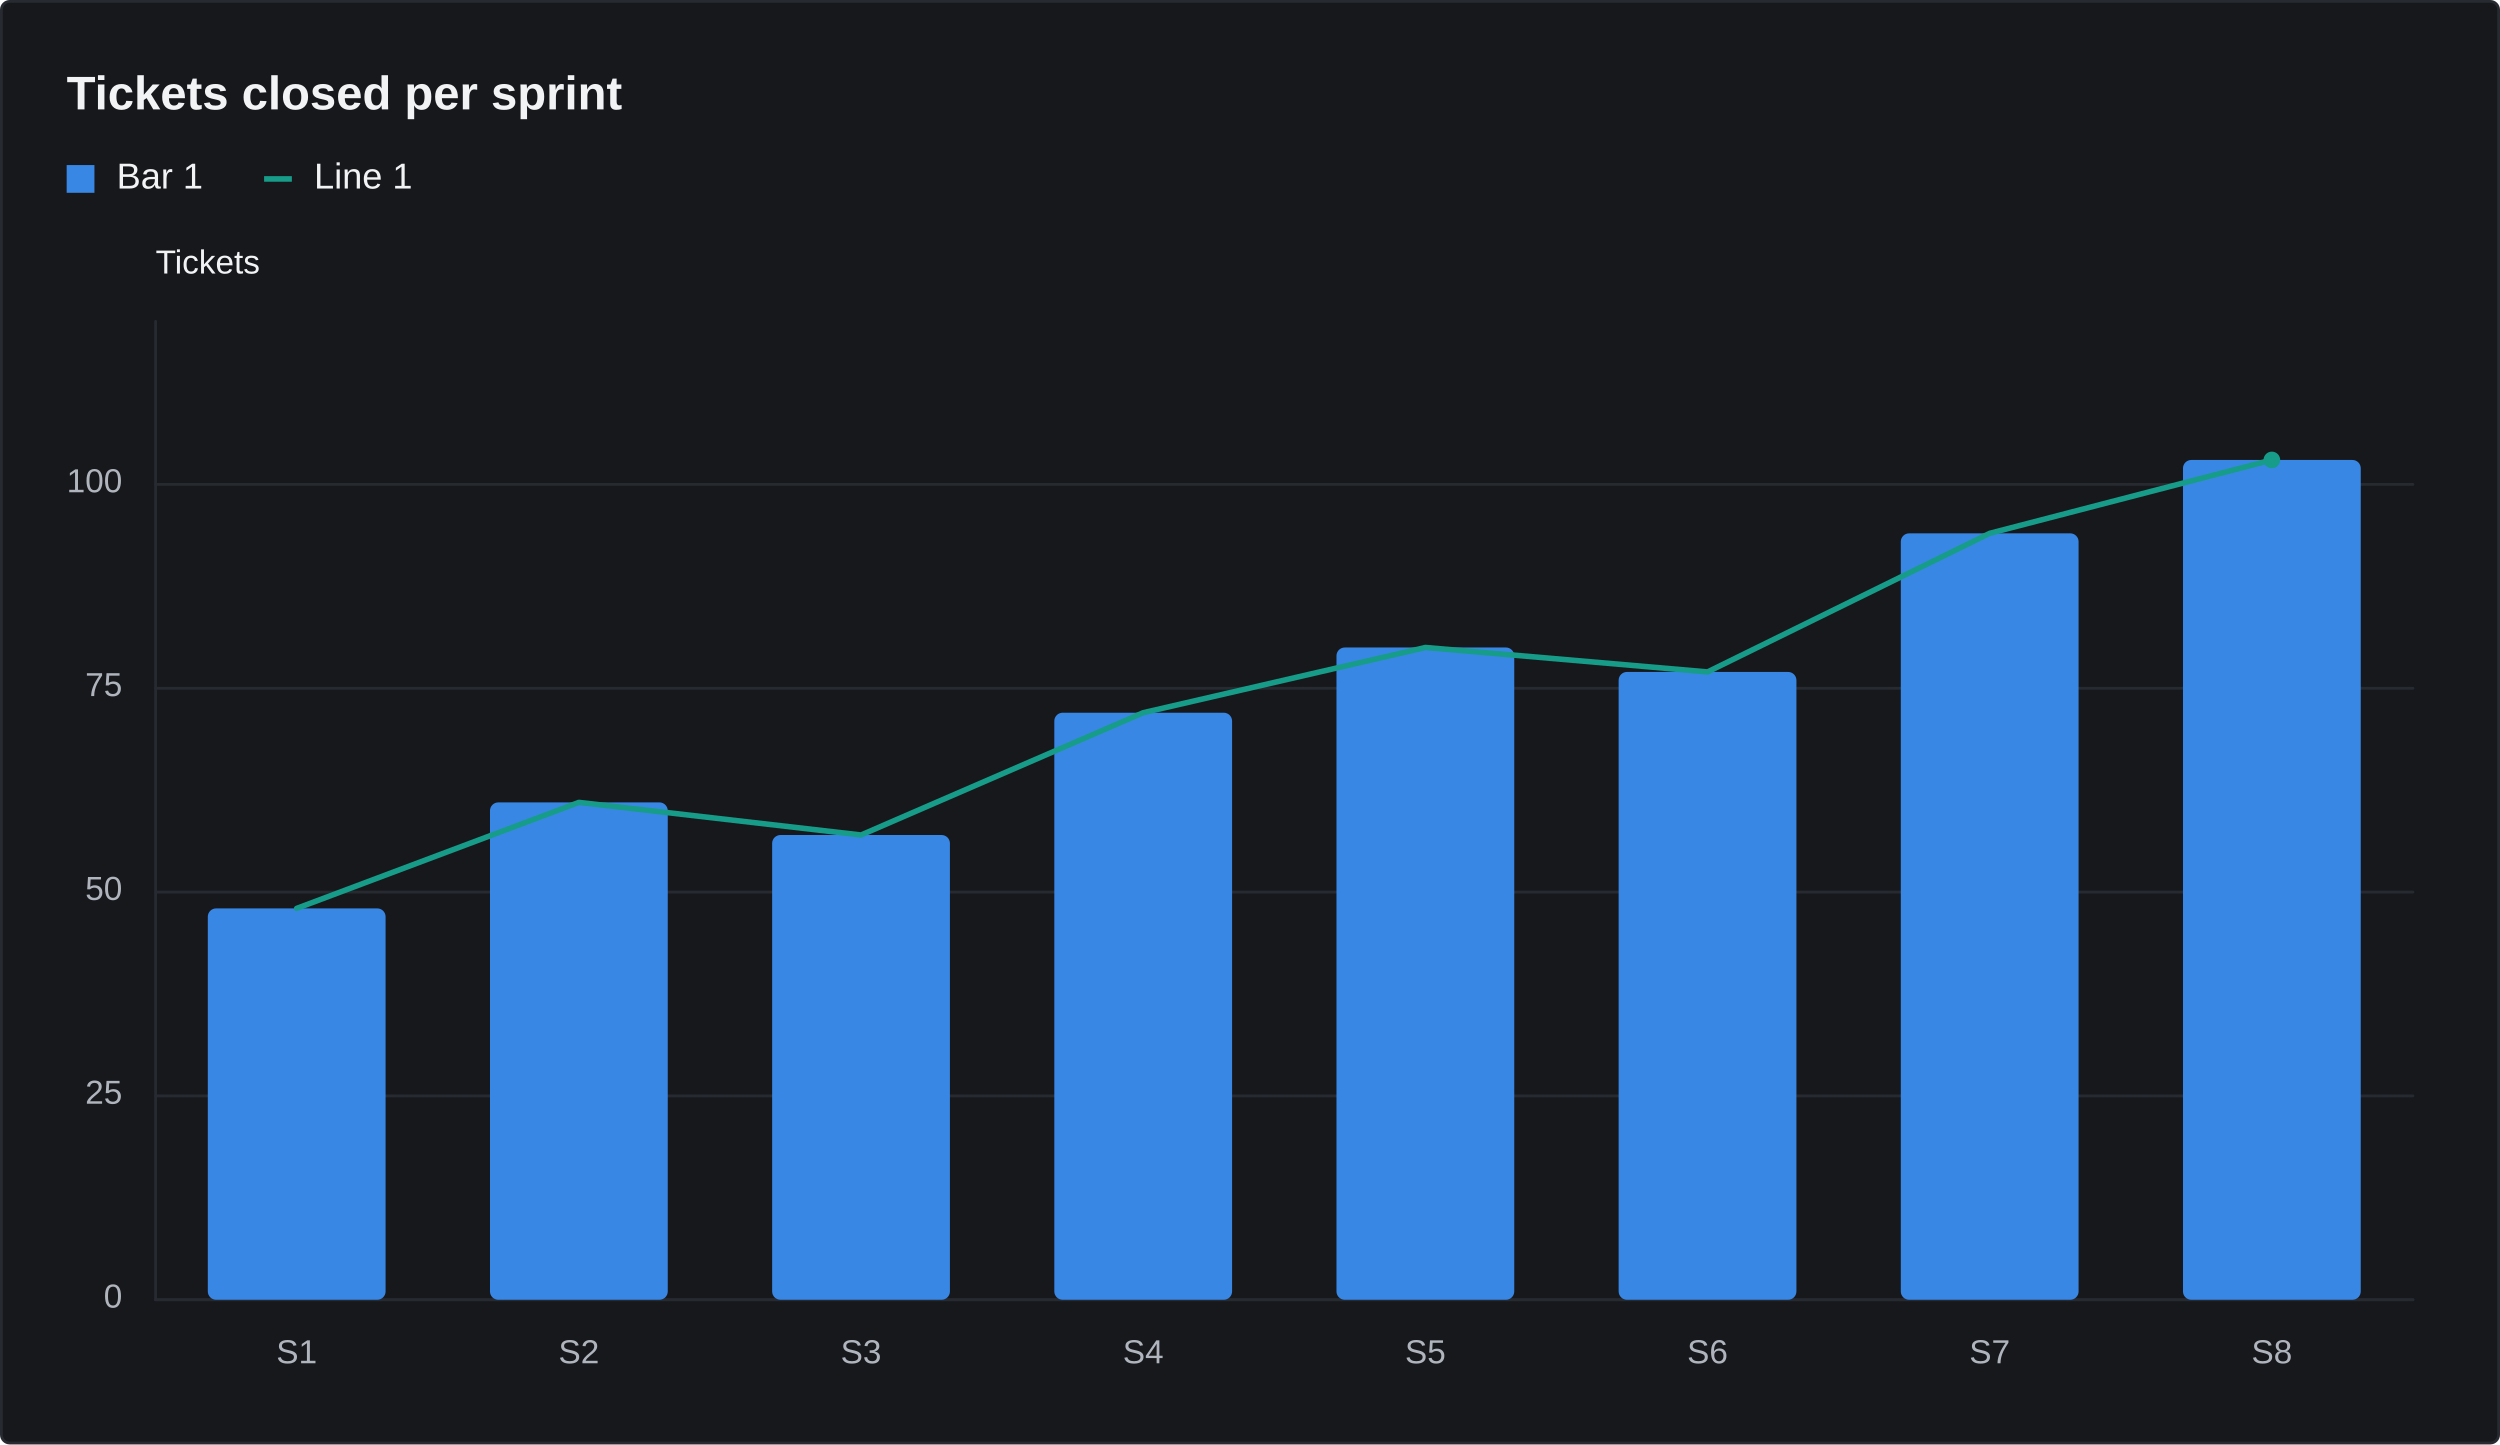
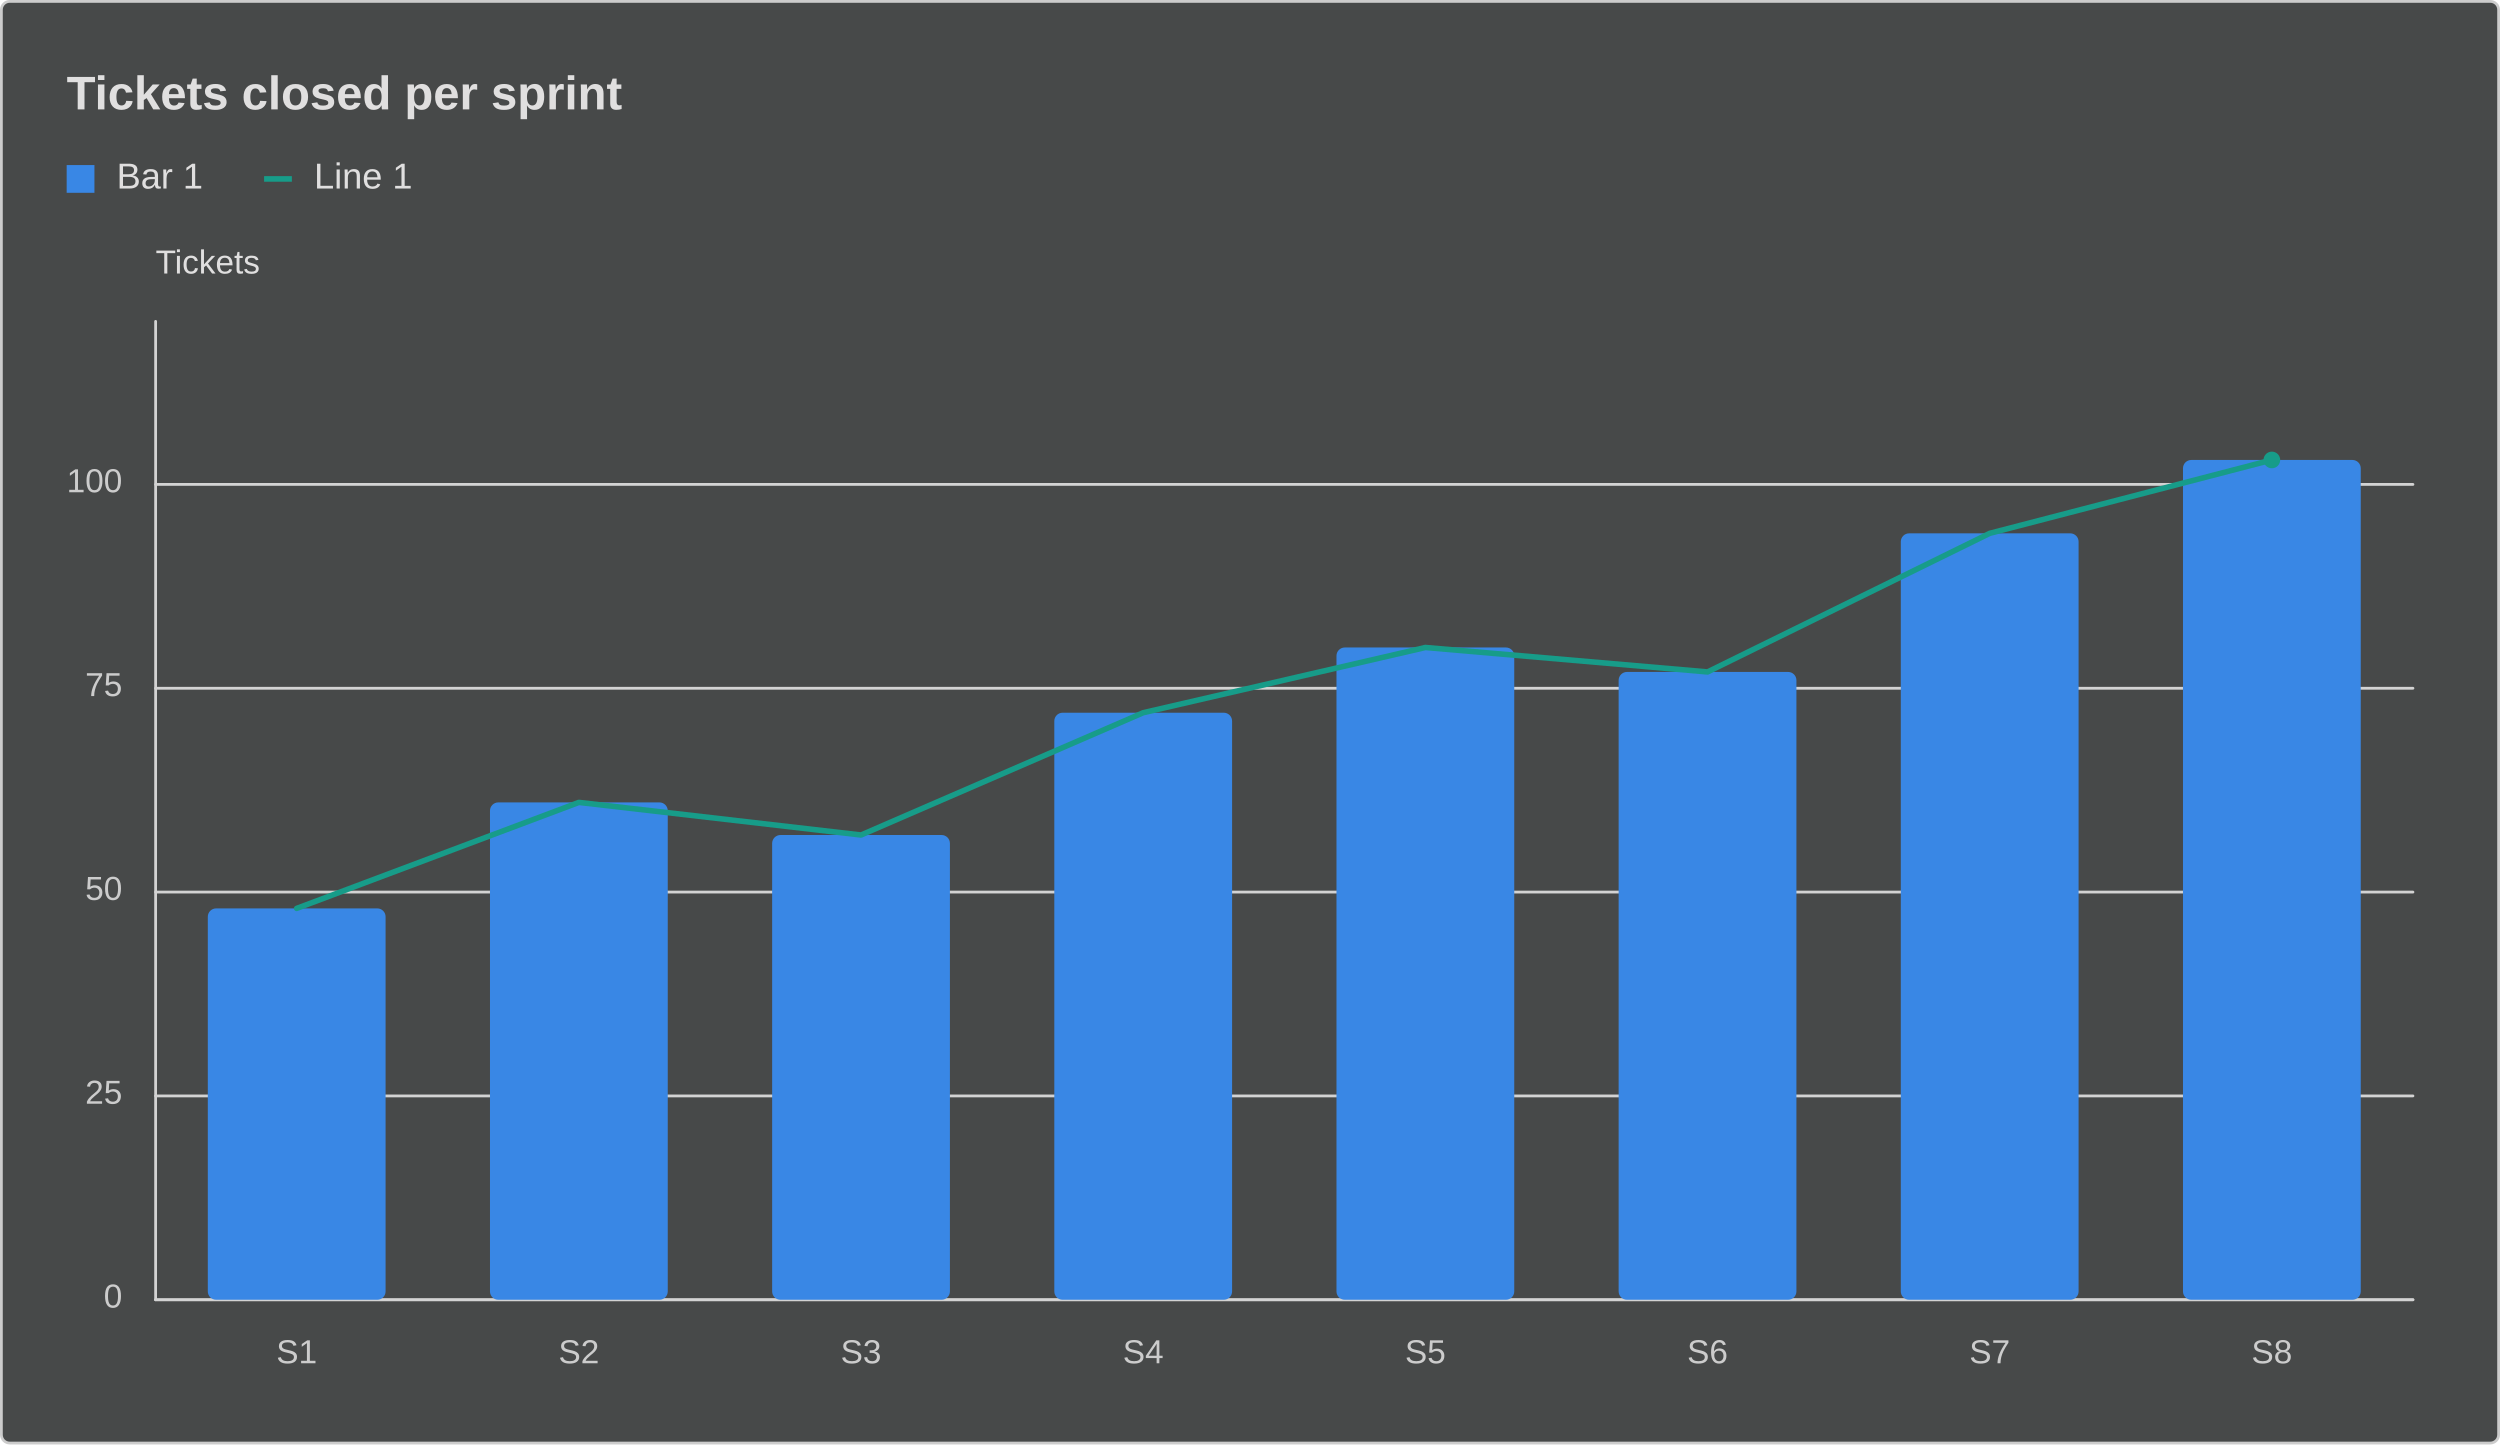
- <svg xmlns="http://www.w3.org/2000/svg" width="900" height="520" viewBox="0 0 900 520" stroke-linecap="round" stroke-linejoin="round" role="img" aria-label="Tickets closed per sprint" aria-labelledby="cfx-v2-0dfc39896b416edbd46f1de9b17e79156019d2dd72ddb710a5d5677433ca3684-title" aria-describedby="cfx-v2-0dfc39896b416edbd46f1de9b17e79156019d2dd72ddb710a5d5677433ca3684-description">
+ <svg xmlns="http://www.w3.org/2000/svg" width="900" height="520" viewBox="0 0 900 520" stroke-linecap="round" stroke-linejoin="round" role="img" aria-label="Tickets closed per sprint" aria-labelledby="cfx-v2-54a08287601a3b32a2b85da1d69c7f8b8126545c6f16cdddb17e7ebbc9a087cc-title" aria-describedby="cfx-v2-54a08287601a3b32a2b85da1d69c7f8b8126545c6f16cdddb17e7ebbc9a087cc-description">
  <defs>
-     <clipPath id="cfx-v2-0dfc39896b416edbd46f1de9b17e79156019d2dd72ddb710a5d5677433ca3684-clip-1" clipPathUnits="userSpaceOnUse">
+     <clipPath id="cfx-v2-54a08287601a3b32a2b85da1d69c7f8b8126545c6f16cdddb17e7ebbc9a087cc-clip-1" clipPathUnits="userSpaceOnUse">
      <rect x="24" y="24" width="852" height="472" />
    </clipPath>
-     <clipPath id="cfx-v2-0dfc39896b416edbd46f1de9b17e79156019d2dd72ddb710a5d5677433ca3684-clip-6" clipPathUnits="userSpaceOnUse">
+     <clipPath id="cfx-v2-54a08287601a3b32a2b85da1d69c7f8b8126545c6f16cdddb17e7ebbc9a087cc-clip-6" clipPathUnits="userSpaceOnUse">
      <rect x="24" y="56.1" width="852" height="19.5" />
    </clipPath>
-     <clipPath id="cfx-v2-0dfc39896b416edbd46f1de9b17e79156019d2dd72ddb710a5d5677433ca3684-clip-8" clipPathUnits="userSpaceOnUse">
+     <clipPath id="cfx-v2-54a08287601a3b32a2b85da1d69c7f8b8126545c6f16cdddb17e7ebbc9a087cc-clip-8" clipPathUnits="userSpaceOnUse">
      <rect x="24" y="59.419" width="10" height="10" />
    </clipPath>
-     <clipPath id="cfx-v2-0dfc39896b416edbd46f1de9b17e79156019d2dd72ddb710a5d5677433ca3684-clip-14" clipPathUnits="userSpaceOnUse">
+     <clipPath id="cfx-v2-54a08287601a3b32a2b85da1d69c7f8b8126545c6f16cdddb17e7ebbc9a087cc-clip-14" clipPathUnits="userSpaceOnUse">
      <rect x="95.072" y="59.419" width="10" height="10" />
    </clipPath>
-     <clipPath id="cfx-v2-0dfc39896b416edbd46f1de9b17e79156019d2dd72ddb710a5d5677433ca3684-clip-20" clipPathUnits="userSpaceOnUse">
+     <clipPath id="cfx-v2-54a08287601a3b32a2b85da1d69c7f8b8126545c6f16cdddb17e7ebbc9a087cc-clip-20" clipPathUnits="userSpaceOnUse">
      <rect x="24" y="87.6" width="852" height="408.4" />
    </clipPath>
-     <clipPath id="cfx-v2-0dfc39896b416edbd46f1de9b17e79156019d2dd72ddb710a5d5677433ca3684-clip-43" clipPathUnits="userSpaceOnUse">
+     <clipPath id="cfx-v2-54a08287601a3b32a2b85da1d69c7f8b8126545c6f16cdddb17e7ebbc9a087cc-clip-43" clipPathUnits="userSpaceOnUse">
      <rect x="56.021" y="115.688" width="812.64" height="352.225" />
    </clipPath>
  </defs>
-   <rect x="0.5" y="0.5" width="899" height="519" rx="3" data-cfx-role="frame-card" fill="#16181C" stroke="#272A30" stroke-width="1" />
-   <g clip-path="url(#cfx-v2-0dfc39896b416edbd46f1de9b17e79156019d2dd72ddb710a5d5677433ca3684-clip-1)">
+   <rect x="0.5" y="0.5" width="899" height="519" rx="3" data-cfx-role="frame-card" fill="#474949" stroke="#CCCCCC" stroke-width="1" />
+   <g clip-path="url(#cfx-v2-54a08287601a3b32a2b85da1d69c7f8b8126545c6f16cdddb17e7ebbc9a087cc-clip-1)">
    <g data-cfx-role="frame-heading-source" data-cfx-authored-font-request="Calibri, Carlito, Segoe UI, Arial, system-ui, sans-serif|700|normal|17|">
      <g data-cfx-role="frame-heading">
-         <text x="24" y="39.39" font-family="Calibri, Carlito, Segoe UI, Arial, system-ui, sans-serif" font-size="17" font-weight="700" font-style="normal" fill="#F2F3F5" xml:space="preserve" style="white-space:pre;font-language-override:normal;font-palette:normal">Tickets closed per sprint</text>
+         <text x="24" y="39.39" font-family="Calibri, Carlito, Segoe UI, Arial, system-ui, sans-serif" font-size="17" font-weight="700" font-style="normal" fill="#E0DFDF" xml:space="preserve" style="white-space:pre;font-language-override:normal;font-palette:normal">Tickets closed per sprint</text>
      </g>
    </g>
  </g>
-   <g clip-path="url(#cfx-v2-0dfc39896b416edbd46f1de9b17e79156019d2dd72ddb710a5d5677433ca3684-clip-6)">
-     <g id="cfx-v2-0dfc39896b416edbd46f1de9b17e79156019d2dd72ddb710a5d5677433ca3684-node-7" data-cfx-source-id="legend-series-0" data-cfx-role="legend-entry" aria-label="Bar 1" data-cfx-series-key="cfx:auto:1" data-cfx-state="None">
-       <g clip-path="url(#cfx-v2-0dfc39896b416edbd46f1de9b17e79156019d2dd72ddb710a5d5677433ca3684-clip-8)">
+   <g clip-path="url(#cfx-v2-54a08287601a3b32a2b85da1d69c7f8b8126545c6f16cdddb17e7ebbc9a087cc-clip-6)">
+     <g id="cfx-v2-54a08287601a3b32a2b85da1d69c7f8b8126545c6f16cdddb17e7ebbc9a087cc-node-7" data-cfx-source-id="legend-series-0" data-cfx-role="legend-entry" aria-label="Bar 1" data-cfx-series-key="cfx:auto:1" data-cfx-state="None">
+       <g clip-path="url(#cfx-v2-54a08287601a3b32a2b85da1d69c7f8b8126545c6f16cdddb17e7ebbc9a087cc-clip-8)">
        <rect x="24" y="59.419" width="10" height="10" rx="0" data-cfx-role="legend-swatch" fill="#3987E5" stroke="none" stroke-width="1" />
      </g>
      <g data-cfx-role="legend-label">
-         <text x="42" y="67.869" font-family="Calibri, Carlito, Segoe UI, Arial, system-ui, sans-serif" font-size="13" font-weight="400" font-style="normal" fill="#F2F3F5" xml:space="preserve" style="white-space:pre;font-language-override:normal;font-palette:normal">Bar 1</text>
+         <text x="42" y="67.869" font-family="Calibri, Carlito, Segoe UI, Arial, system-ui, sans-serif" font-size="13" font-weight="400" font-style="normal" fill="#E0DFDF" xml:space="preserve" style="white-space:pre;font-language-override:normal;font-palette:normal">Bar 1</text>
      </g>
    </g>
-     <g id="cfx-v2-0dfc39896b416edbd46f1de9b17e79156019d2dd72ddb710a5d5677433ca3684-node-13" data-cfx-source-id="legend-series-1" data-cfx-role="legend-entry" aria-label="Line 1" data-cfx-series-key="cfx:auto:2" data-cfx-state="None">
-       <g clip-path="url(#cfx-v2-0dfc39896b416edbd46f1de9b17e79156019d2dd72ddb710a5d5677433ca3684-clip-14)">
+     <g id="cfx-v2-54a08287601a3b32a2b85da1d69c7f8b8126545c6f16cdddb17e7ebbc9a087cc-node-13" data-cfx-source-id="legend-series-1" data-cfx-role="legend-entry" aria-label="Line 1" data-cfx-series-key="cfx:auto:2" data-cfx-state="None">
+       <g clip-path="url(#cfx-v2-54a08287601a3b32a2b85da1d69c7f8b8126545c6f16cdddb17e7ebbc9a087cc-clip-14)">
        <line x1="95.072" y1="64.419" x2="105.072" y2="64.419" data-cfx-role="legend-swatch" fill="none" stroke="#179C89" stroke-width="2" />
      </g>
      <g data-cfx-role="legend-label">
-         <text x="113.072" y="67.869" font-family="Calibri, Carlito, Segoe UI, Arial, system-ui, sans-serif" font-size="13" font-weight="400" font-style="normal" fill="#F2F3F5" xml:space="preserve" style="white-space:pre;font-language-override:normal;font-palette:normal">Line 1</text>
+         <text x="113.072" y="67.869" font-family="Calibri, Carlito, Segoe UI, Arial, system-ui, sans-serif" font-size="13" font-weight="400" font-style="normal" fill="#E0DFDF" xml:space="preserve" style="white-space:pre;font-language-override:normal;font-palette:normal">Line 1</text>
      </g>
    </g>
  </g>
-   <g clip-path="url(#cfx-v2-0dfc39896b416edbd46f1de9b17e79156019d2dd72ddb710a5d5677433ca3684-clip-20)">
-     <line x1="56.021" y1="467.913" x2="868.661" y2="467.913" data-cfx-role="grid-y" fill="none" stroke="#272A30" stroke-width="1" />
-     <line x1="56.021" y1="394.532" x2="868.661" y2="394.532" data-cfx-role="grid-y" fill="none" stroke="#272A30" stroke-width="1" />
-     <line x1="56.021" y1="321.152" x2="868.661" y2="321.152" data-cfx-role="grid-y" fill="none" stroke="#272A30" stroke-width="1" />
-     <line x1="56.021" y1="247.772" x2="868.661" y2="247.772" data-cfx-role="grid-y" fill="none" stroke="#272A30" stroke-width="1" />
-     <line x1="56.021" y1="174.392" x2="868.661" y2="174.392" data-cfx-role="grid-y" fill="none" stroke="#272A30" stroke-width="1" />
-     <line x1="56.021" y1="467.913" x2="868.661" y2="467.913" data-cfx-role="axis-x" fill="none" stroke="#272A30" stroke-width="1" />
+   <g clip-path="url(#cfx-v2-54a08287601a3b32a2b85da1d69c7f8b8126545c6f16cdddb17e7ebbc9a087cc-clip-20)">
+     <line x1="56.021" y1="467.913" x2="868.661" y2="467.913" data-cfx-role="grid-y" fill="none" stroke="#D3D3D3" stroke-width="1" />
+     <line x1="56.021" y1="394.532" x2="868.661" y2="394.532" data-cfx-role="grid-y" fill="none" stroke="#D3D3D3" stroke-width="1" />
+     <line x1="56.021" y1="321.152" x2="868.661" y2="321.152" data-cfx-role="grid-y" fill="none" stroke="#D3D3D3" stroke-width="1" />
+     <line x1="56.021" y1="247.772" x2="868.661" y2="247.772" data-cfx-role="grid-y" fill="none" stroke="#D3D3D3" stroke-width="1" />
+     <line x1="56.021" y1="174.392" x2="868.661" y2="174.392" data-cfx-role="grid-y" fill="none" stroke="#D3D3D3" stroke-width="1" />
+     <line x1="56.021" y1="467.913" x2="868.661" y2="467.913" data-cfx-role="axis-x" fill="none" stroke="#D3D3D3" stroke-width="1" />
    <g data-cfx-role="axis-x-label">
-       <text x="99.473" y="490.776" font-family="Calibri, Carlito, Segoe UI, Arial, system-ui, sans-serif" font-size="12" font-weight="400" font-style="normal" fill="#B0B4BC" xml:space="preserve" style="white-space:pre;font-language-override:normal;font-palette:normal">S1</text>
+       <text x="99.473" y="490.776" font-family="Calibri, Carlito, Segoe UI, Arial, system-ui, sans-serif" font-size="12" font-weight="400" font-style="normal" fill="#CCCCCC" xml:space="preserve" style="white-space:pre;font-language-override:normal;font-palette:normal">S1</text>
    </g>
    <g data-cfx-role="axis-x-label">
-       <text x="201.053" y="490.776" font-family="Calibri, Carlito, Segoe UI, Arial, system-ui, sans-serif" font-size="12" font-weight="400" font-style="normal" fill="#B0B4BC" xml:space="preserve" style="white-space:pre;font-language-override:normal;font-palette:normal">S2</text>
+       <text x="201.053" y="490.776" font-family="Calibri, Carlito, Segoe UI, Arial, system-ui, sans-serif" font-size="12" font-weight="400" font-style="normal" fill="#CCCCCC" xml:space="preserve" style="white-space:pre;font-language-override:normal;font-palette:normal">S2</text>
    </g>
    <g data-cfx-role="axis-x-label">
-       <text x="302.633" y="490.776" font-family="Calibri, Carlito, Segoe UI, Arial, system-ui, sans-serif" font-size="12" font-weight="400" font-style="normal" fill="#B0B4BC" xml:space="preserve" style="white-space:pre;font-language-override:normal;font-palette:normal">S3</text>
+       <text x="302.633" y="490.776" font-family="Calibri, Carlito, Segoe UI, Arial, system-ui, sans-serif" font-size="12" font-weight="400" font-style="normal" fill="#CCCCCC" xml:space="preserve" style="white-space:pre;font-language-override:normal;font-palette:normal">S3</text>
    </g>
    <g data-cfx-role="axis-x-label">
-       <text x="404.212" y="490.776" font-family="Calibri, Carlito, Segoe UI, Arial, system-ui, sans-serif" font-size="12" font-weight="400" font-style="normal" fill="#B0B4BC" xml:space="preserve" style="white-space:pre;font-language-override:normal;font-palette:normal">S4</text>
+       <text x="404.212" y="490.776" font-family="Calibri, Carlito, Segoe UI, Arial, system-ui, sans-serif" font-size="12" font-weight="400" font-style="normal" fill="#CCCCCC" xml:space="preserve" style="white-space:pre;font-language-override:normal;font-palette:normal">S4</text>
    </g>
    <g data-cfx-role="axis-x-label">
-       <text x="505.792" y="490.776" font-family="Calibri, Carlito, Segoe UI, Arial, system-ui, sans-serif" font-size="12" font-weight="400" font-style="normal" fill="#B0B4BC" xml:space="preserve" style="white-space:pre;font-language-override:normal;font-palette:normal">S5</text>
+       <text x="505.792" y="490.776" font-family="Calibri, Carlito, Segoe UI, Arial, system-ui, sans-serif" font-size="12" font-weight="400" font-style="normal" fill="#CCCCCC" xml:space="preserve" style="white-space:pre;font-language-override:normal;font-palette:normal">S5</text>
    </g>
    <g data-cfx-role="axis-x-label">
-       <text x="607.372" y="490.776" font-family="Calibri, Carlito, Segoe UI, Arial, system-ui, sans-serif" font-size="12" font-weight="400" font-style="normal" fill="#B0B4BC" xml:space="preserve" style="white-space:pre;font-language-override:normal;font-palette:normal">S6</text>
+       <text x="607.372" y="490.776" font-family="Calibri, Carlito, Segoe UI, Arial, system-ui, sans-serif" font-size="12" font-weight="400" font-style="normal" fill="#CCCCCC" xml:space="preserve" style="white-space:pre;font-language-override:normal;font-palette:normal">S6</text>
    </g>
    <g data-cfx-role="axis-x-label">
-       <text x="708.952" y="490.776" font-family="Calibri, Carlito, Segoe UI, Arial, system-ui, sans-serif" font-size="12" font-weight="400" font-style="normal" fill="#B0B4BC" xml:space="preserve" style="white-space:pre;font-language-override:normal;font-palette:normal">S7</text>
+       <text x="708.952" y="490.776" font-family="Calibri, Carlito, Segoe UI, Arial, system-ui, sans-serif" font-size="12" font-weight="400" font-style="normal" fill="#CCCCCC" xml:space="preserve" style="white-space:pre;font-language-override:normal;font-palette:normal">S7</text>
    </g>
    <g data-cfx-role="axis-x-label">
-       <text x="810.532" y="490.776" font-family="Calibri, Carlito, Segoe UI, Arial, system-ui, sans-serif" font-size="12" font-weight="400" font-style="normal" fill="#B0B4BC" xml:space="preserve" style="white-space:pre;font-language-override:normal;font-palette:normal">S8</text>
+       <text x="810.532" y="490.776" font-family="Calibri, Carlito, Segoe UI, Arial, system-ui, sans-serif" font-size="12" font-weight="400" font-style="normal" fill="#CCCCCC" xml:space="preserve" style="white-space:pre;font-language-override:normal;font-palette:normal">S8</text>
    </g>
-     <line x1="56.021" y1="115.688" x2="56.021" y2="467.913" data-cfx-role="axis-y" fill="none" stroke="#272A30" stroke-width="1" />
+     <line x1="56.021" y1="115.688" x2="56.021" y2="467.913" data-cfx-role="axis-y" fill="none" stroke="#D3D3D3" stroke-width="1" />
    <g data-cfx-role="axis-y-label">
-       <text x="37.348" y="470.732" font-family="Calibri, Carlito, Segoe UI, Arial, system-ui, sans-serif" font-size="12" font-weight="400" font-style="normal" fill="#B0B4BC" xml:space="preserve" style="white-space:pre;font-language-override:normal;font-palette:normal">0</text>
+       <text x="37.348" y="470.732" font-family="Calibri, Carlito, Segoe UI, Arial, system-ui, sans-serif" font-size="12" font-weight="400" font-style="normal" fill="#CCCCCC" xml:space="preserve" style="white-space:pre;font-language-override:normal;font-palette:normal">0</text>
    </g>
    <g data-cfx-role="axis-y-label">
-       <text x="30.674" y="397.352" font-family="Calibri, Carlito, Segoe UI, Arial, system-ui, sans-serif" font-size="12" font-weight="400" font-style="normal" fill="#B0B4BC" xml:space="preserve" style="white-space:pre;font-language-override:normal;font-palette:normal">25</text>
+       <text x="30.674" y="397.352" font-family="Calibri, Carlito, Segoe UI, Arial, system-ui, sans-serif" font-size="12" font-weight="400" font-style="normal" fill="#CCCCCC" xml:space="preserve" style="white-space:pre;font-language-override:normal;font-palette:normal">25</text>
    </g>
    <g data-cfx-role="axis-y-label">
-       <text x="30.674" y="323.972" font-family="Calibri, Carlito, Segoe UI, Arial, system-ui, sans-serif" font-size="12" font-weight="400" font-style="normal" fill="#B0B4BC" xml:space="preserve" style="white-space:pre;font-language-override:normal;font-palette:normal">50</text>
+       <text x="30.674" y="323.972" font-family="Calibri, Carlito, Segoe UI, Arial, system-ui, sans-serif" font-size="12" font-weight="400" font-style="normal" fill="#CCCCCC" xml:space="preserve" style="white-space:pre;font-language-override:normal;font-palette:normal">50</text>
    </g>
    <g data-cfx-role="axis-y-label">
-       <text x="30.674" y="250.591" font-family="Calibri, Carlito, Segoe UI, Arial, system-ui, sans-serif" font-size="12" font-weight="400" font-style="normal" fill="#B0B4BC" xml:space="preserve" style="white-space:pre;font-language-override:normal;font-palette:normal">75</text>
+       <text x="30.674" y="250.591" font-family="Calibri, Carlito, Segoe UI, Arial, system-ui, sans-serif" font-size="12" font-weight="400" font-style="normal" fill="#CCCCCC" xml:space="preserve" style="white-space:pre;font-language-override:normal;font-palette:normal">75</text>
    </g>
    <g data-cfx-role="axis-y-label">
-       <text x="24" y="177.211" font-family="Calibri, Carlito, Segoe UI, Arial, system-ui, sans-serif" font-size="12" font-weight="400" font-style="normal" fill="#B0B4BC" xml:space="preserve" style="white-space:pre;font-language-override:normal;font-palette:normal">100</text>
+       <text x="24" y="177.211" font-family="Calibri, Carlito, Segoe UI, Arial, system-ui, sans-serif" font-size="12" font-weight="400" font-style="normal" fill="#CCCCCC" xml:space="preserve" style="white-space:pre;font-language-override:normal;font-palette:normal">100</text>
    </g>
    <g data-cfx-role="axis-y-title">
-       <text x="56.021" y="98.463" font-family="Calibri, Carlito, Segoe UI, Arial, system-ui, sans-serif" font-size="12" font-weight="400" font-style="normal" fill="#F2F3F5" xml:space="preserve" style="white-space:pre;font-language-override:normal;font-palette:normal">Tickets</text>
+       <text x="56.021" y="98.463" font-family="Calibri, Carlito, Segoe UI, Arial, system-ui, sans-serif" font-size="12" font-weight="400" font-style="normal" fill="#E0DFDF" xml:space="preserve" style="white-space:pre;font-language-override:normal;font-palette:normal">Tickets</text>
    </g>
  </g>
-   <g clip-path="url(#cfx-v2-0dfc39896b416edbd46f1de9b17e79156019d2dd72ddb710a5d5677433ca3684-clip-43)">
-     <g id="cfx-v2-0dfc39896b416edbd46f1de9b17e79156019d2dd72ddb710a5d5677433ca3684-node-44" data-cfx-source-id="series-0" data-cfx-role="series" aria-label="Bar 1" data-cfx-coordinate-system="cartesian" data-cfx-decimation="" data-cfx-kind="Bar" data-cfx-pin-state-colors="false" data-cfx-rendered-points="8" data-cfx-semantic-role="" data-cfx-series="0" data-cfx-series-key="cfx:auto:1" data-cfx-series-name="Bar 1" data-cfx-series-scope="local" data-cfx-source-points="8" data-cfx-state="none">
-       <g id="cfx-v2-0dfc39896b416edbd46f1de9b17e79156019d2dd72ddb710a5d5677433ca3684-node-45" data-cfx-source-id="series-0-point-0" data-cfx-role="point" aria-label="Bar 1: 48 (1, 48)" data-cfx-axis="primary" data-cfx-base="0" data-cfx-display-label="S1" data-cfx-fill-pattern="None" data-cfx-formatted-value="48" data-cfx-formatted-x="S1" data-cfx-label="48" data-cfx-point="0" data-cfx-semantic-role="" data-cfx-series="0" data-cfx-series-key="cfx:auto:1" data-cfx-series-scope="local" data-cfx-source-point="0" data-cfx-state="none" data-cfx-x="1" data-cfx-y="48">
+   <g clip-path="url(#cfx-v2-54a08287601a3b32a2b85da1d69c7f8b8126545c6f16cdddb17e7ebbc9a087cc-clip-43)">
+     <g id="cfx-v2-54a08287601a3b32a2b85da1d69c7f8b8126545c6f16cdddb17e7ebbc9a087cc-node-44" data-cfx-source-id="series-0" data-cfx-role="series" aria-label="Bar 1" data-cfx-coordinate-system="cartesian" data-cfx-decimation="" data-cfx-kind="Bar" data-cfx-pin-state-colors="false" data-cfx-rendered-points="8" data-cfx-semantic-role="" data-cfx-series="0" data-cfx-series-key="cfx:auto:1" data-cfx-series-name="Bar 1" data-cfx-series-scope="local" data-cfx-source-points="8" data-cfx-state="none">
+       <g id="cfx-v2-54a08287601a3b32a2b85da1d69c7f8b8126545c6f16cdddb17e7ebbc9a087cc-node-45" data-cfx-source-id="series-0-point-0" data-cfx-role="point" aria-label="Bar 1: 48 (1, 48)" data-cfx-axis="primary" data-cfx-base="0" data-cfx-display-label="S1" data-cfx-fill-pattern="None" data-cfx-formatted-value="48" data-cfx-formatted-x="S1" data-cfx-label="48" data-cfx-point="0" data-cfx-semantic-role="" data-cfx-series="0" data-cfx-series-key="cfx:auto:1" data-cfx-series-scope="local" data-cfx-source-point="0" data-cfx-state="none" data-cfx-x="1" data-cfx-y="48">
        <rect x="74.811" y="327.023" width="64" height="140.89" rx="3" data-cfx-role="bar" fill="#3987E5" stroke="none" stroke-width="1" />
      </g>
-       <g id="cfx-v2-0dfc39896b416edbd46f1de9b17e79156019d2dd72ddb710a5d5677433ca3684-node-48" data-cfx-source-id="series-0-point-1" data-cfx-role="point" aria-label="Bar 1: 61 (2, 61)" data-cfx-axis="primary" data-cfx-base="0" data-cfx-display-label="S2" data-cfx-fill-pattern="None" data-cfx-formatted-value="61" data-cfx-formatted-x="S2" data-cfx-label="61" data-cfx-point="1" data-cfx-semantic-role="" data-cfx-series="0" data-cfx-series-key="cfx:auto:1" data-cfx-series-scope="local" data-cfx-source-point="1" data-cfx-state="none" data-cfx-x="2" data-cfx-y="61">
+       <g id="cfx-v2-54a08287601a3b32a2b85da1d69c7f8b8126545c6f16cdddb17e7ebbc9a087cc-node-48" data-cfx-source-id="series-0-point-1" data-cfx-role="point" aria-label="Bar 1: 61 (2, 61)" data-cfx-axis="primary" data-cfx-base="0" data-cfx-display-label="S2" data-cfx-fill-pattern="None" data-cfx-formatted-value="61" data-cfx-formatted-x="S2" data-cfx-label="61" data-cfx-point="1" data-cfx-semantic-role="" data-cfx-series="0" data-cfx-series-key="cfx:auto:1" data-cfx-series-scope="local" data-cfx-source-point="1" data-cfx-state="none" data-cfx-x="2" data-cfx-y="61">
        <rect x="176.391" y="288.865" width="64" height="179.048" rx="3" data-cfx-role="bar" fill="#3987E5" stroke="none" stroke-width="1" />
      </g>
-       <g id="cfx-v2-0dfc39896b416edbd46f1de9b17e79156019d2dd72ddb710a5d5677433ca3684-node-51" data-cfx-source-id="series-0-point-2" data-cfx-role="point" aria-label="Bar 1: 57 (3, 57)" data-cfx-axis="primary" data-cfx-base="0" data-cfx-display-label="S3" data-cfx-fill-pattern="None" data-cfx-formatted-value="57" data-cfx-formatted-x="S3" data-cfx-label="57" data-cfx-point="2" data-cfx-semantic-role="" data-cfx-series="0" data-cfx-series-key="cfx:auto:1" data-cfx-series-scope="local" data-cfx-source-point="2" data-cfx-state="none" data-cfx-x="3" data-cfx-y="57">
+       <g id="cfx-v2-54a08287601a3b32a2b85da1d69c7f8b8126545c6f16cdddb17e7ebbc9a087cc-node-51" data-cfx-source-id="series-0-point-2" data-cfx-role="point" aria-label="Bar 1: 57 (3, 57)" data-cfx-axis="primary" data-cfx-base="0" data-cfx-display-label="S3" data-cfx-fill-pattern="None" data-cfx-formatted-value="57" data-cfx-formatted-x="S3" data-cfx-label="57" data-cfx-point="2" data-cfx-semantic-role="" data-cfx-series="0" data-cfx-series-key="cfx:auto:1" data-cfx-series-scope="local" data-cfx-source-point="2" data-cfx-state="none" data-cfx-x="3" data-cfx-y="57">
        <rect x="277.971" y="300.606" width="64" height="167.307" rx="3" data-cfx-role="bar" fill="#3987E5" stroke="none" stroke-width="1" />
      </g>
-       <g id="cfx-v2-0dfc39896b416edbd46f1de9b17e79156019d2dd72ddb710a5d5677433ca3684-node-54" data-cfx-source-id="series-0-point-3" data-cfx-role="point" aria-label="Bar 1: 72 (4, 72)" data-cfx-axis="primary" data-cfx-base="0" data-cfx-display-label="S4" data-cfx-fill-pattern="None" data-cfx-formatted-value="72" data-cfx-formatted-x="S4" data-cfx-label="72" data-cfx-point="3" data-cfx-semantic-role="" data-cfx-series="0" data-cfx-series-key="cfx:auto:1" data-cfx-series-scope="local" data-cfx-source-point="3" data-cfx-state="none" data-cfx-x="4" data-cfx-y="72">
+       <g id="cfx-v2-54a08287601a3b32a2b85da1d69c7f8b8126545c6f16cdddb17e7ebbc9a087cc-node-54" data-cfx-source-id="series-0-point-3" data-cfx-role="point" aria-label="Bar 1: 72 (4, 72)" data-cfx-axis="primary" data-cfx-base="0" data-cfx-display-label="S4" data-cfx-fill-pattern="None" data-cfx-formatted-value="72" data-cfx-formatted-x="S4" data-cfx-label="72" data-cfx-point="3" data-cfx-semantic-role="" data-cfx-series="0" data-cfx-series-key="cfx:auto:1" data-cfx-series-scope="local" data-cfx-source-point="3" data-cfx-state="none" data-cfx-x="4" data-cfx-y="72">
        <rect x="379.551" y="256.578" width="64" height="211.335" rx="3" data-cfx-role="bar" fill="#3987E5" stroke="none" stroke-width="1" />
      </g>
-       <g id="cfx-v2-0dfc39896b416edbd46f1de9b17e79156019d2dd72ddb710a5d5677433ca3684-node-57" data-cfx-source-id="series-0-point-4" data-cfx-role="point" aria-label="Bar 1: 80 (5, 80)" data-cfx-axis="primary" data-cfx-base="0" data-cfx-display-label="S5" data-cfx-fill-pattern="None" data-cfx-formatted-value="80" data-cfx-formatted-x="S5" data-cfx-label="80" data-cfx-point="4" data-cfx-semantic-role="" data-cfx-series="0" data-cfx-series-key="cfx:auto:1" data-cfx-series-scope="local" data-cfx-source-point="4" data-cfx-state="none" data-cfx-x="5" data-cfx-y="80">
+       <g id="cfx-v2-54a08287601a3b32a2b85da1d69c7f8b8126545c6f16cdddb17e7ebbc9a087cc-node-57" data-cfx-source-id="series-0-point-4" data-cfx-role="point" aria-label="Bar 1: 80 (5, 80)" data-cfx-axis="primary" data-cfx-base="0" data-cfx-display-label="S5" data-cfx-fill-pattern="None" data-cfx-formatted-value="80" data-cfx-formatted-x="S5" data-cfx-label="80" data-cfx-point="4" data-cfx-semantic-role="" data-cfx-series="0" data-cfx-series-key="cfx:auto:1" data-cfx-series-scope="local" data-cfx-source-point="4" data-cfx-state="none" data-cfx-x="5" data-cfx-y="80">
        <rect x="481.131" y="233.096" width="64" height="234.817" rx="3" data-cfx-role="bar" fill="#3987E5" stroke="none" stroke-width="1" />
      </g>
-       <g id="cfx-v2-0dfc39896b416edbd46f1de9b17e79156019d2dd72ddb710a5d5677433ca3684-node-60" data-cfx-source-id="series-0-point-5" data-cfx-role="point" aria-label="Bar 1: 77 (6, 77)" data-cfx-axis="primary" data-cfx-base="0" data-cfx-display-label="S6" data-cfx-fill-pattern="None" data-cfx-formatted-value="77" data-cfx-formatted-x="S6" data-cfx-label="77" data-cfx-point="5" data-cfx-semantic-role="" data-cfx-series="0" data-cfx-series-key="cfx:auto:1" data-cfx-series-scope="local" data-cfx-source-point="5" data-cfx-state="none" data-cfx-x="6" data-cfx-y="77">
+       <g id="cfx-v2-54a08287601a3b32a2b85da1d69c7f8b8126545c6f16cdddb17e7ebbc9a087cc-node-60" data-cfx-source-id="series-0-point-5" data-cfx-role="point" aria-label="Bar 1: 77 (6, 77)" data-cfx-axis="primary" data-cfx-base="0" data-cfx-display-label="S6" data-cfx-fill-pattern="None" data-cfx-formatted-value="77" data-cfx-formatted-x="S6" data-cfx-label="77" data-cfx-point="5" data-cfx-semantic-role="" data-cfx-series="0" data-cfx-series-key="cfx:auto:1" data-cfx-series-scope="local" data-cfx-source-point="5" data-cfx-state="none" data-cfx-x="6" data-cfx-y="77">
        <rect x="582.711" y="241.901" width="64" height="226.011" rx="3" data-cfx-role="bar" fill="#3987E5" stroke="none" stroke-width="1" />
      </g>
-       <g id="cfx-v2-0dfc39896b416edbd46f1de9b17e79156019d2dd72ddb710a5d5677433ca3684-node-63" data-cfx-source-id="series-0-point-6" data-cfx-role="point" aria-label="Bar 1: 94 (7, 94)" data-cfx-axis="primary" data-cfx-base="0" data-cfx-display-label="S7" data-cfx-fill-pattern="None" data-cfx-formatted-value="94" data-cfx-formatted-x="S7" data-cfx-label="94" data-cfx-point="6" data-cfx-semantic-role="" data-cfx-series="0" data-cfx-series-key="cfx:auto:1" data-cfx-series-scope="local" data-cfx-source-point="6" data-cfx-state="none" data-cfx-x="7" data-cfx-y="94">
+       <g id="cfx-v2-54a08287601a3b32a2b85da1d69c7f8b8126545c6f16cdddb17e7ebbc9a087cc-node-63" data-cfx-source-id="series-0-point-6" data-cfx-role="point" aria-label="Bar 1: 94 (7, 94)" data-cfx-axis="primary" data-cfx-base="0" data-cfx-display-label="S7" data-cfx-fill-pattern="None" data-cfx-formatted-value="94" data-cfx-formatted-x="S7" data-cfx-label="94" data-cfx-point="6" data-cfx-semantic-role="" data-cfx-series="0" data-cfx-series-key="cfx:auto:1" data-cfx-series-scope="local" data-cfx-source-point="6" data-cfx-state="none" data-cfx-x="7" data-cfx-y="94">
        <rect x="684.291" y="192.003" width="64" height="275.91" rx="3" data-cfx-role="bar" fill="#3987E5" stroke="none" stroke-width="1" />
      </g>
-       <g id="cfx-v2-0dfc39896b416edbd46f1de9b17e79156019d2dd72ddb710a5d5677433ca3684-node-66" data-cfx-source-id="series-0-point-7" data-cfx-role="point" aria-label="Bar 1: 103 (8, 103)" data-cfx-axis="primary" data-cfx-base="0" data-cfx-display-label="S8" data-cfx-fill-pattern="None" data-cfx-formatted-value="103" data-cfx-formatted-x="S8" data-cfx-label="103" data-cfx-point="7" data-cfx-semantic-role="" data-cfx-series="0" data-cfx-series-key="cfx:auto:1" data-cfx-series-scope="local" data-cfx-source-point="7" data-cfx-state="none" data-cfx-x="8" data-cfx-y="103">
+       <g id="cfx-v2-54a08287601a3b32a2b85da1d69c7f8b8126545c6f16cdddb17e7ebbc9a087cc-node-66" data-cfx-source-id="series-0-point-7" data-cfx-role="point" aria-label="Bar 1: 103 (8, 103)" data-cfx-axis="primary" data-cfx-base="0" data-cfx-display-label="S8" data-cfx-fill-pattern="None" data-cfx-formatted-value="103" data-cfx-formatted-x="S8" data-cfx-label="103" data-cfx-point="7" data-cfx-semantic-role="" data-cfx-series="0" data-cfx-series-key="cfx:auto:1" data-cfx-series-scope="local" data-cfx-source-point="7" data-cfx-state="none" data-cfx-x="8" data-cfx-y="103">
        <rect x="785.871" y="165.586" width="64" height="302.326" rx="3" data-cfx-role="bar" fill="#3987E5" stroke="none" stroke-width="1" />
      </g>
    </g>
  </g>
-   <g id="cfx-v2-0dfc39896b416edbd46f1de9b17e79156019d2dd72ddb710a5d5677433ca3684-node-71" data-cfx-source-id="series-1" data-cfx-role="series" aria-label="Line 1" data-cfx-coordinate-system="cartesian" data-cfx-decimation="" data-cfx-kind="Line" data-cfx-pin-state-colors="false" data-cfx-rendered-points="8" data-cfx-semantic-role="" data-cfx-series="1" data-cfx-series-key="cfx:auto:2" data-cfx-series-name="Line 1" data-cfx-series-scope="local" data-cfx-source-points="8" data-cfx-state="none">
-     <g clip-path="url(#cfx-v2-0dfc39896b416edbd46f1de9b17e79156019d2dd72ddb710a5d5677433ca3684-clip-43)">
+   <g id="cfx-v2-54a08287601a3b32a2b85da1d69c7f8b8126545c6f16cdddb17e7ebbc9a087cc-node-71" data-cfx-source-id="series-1" data-cfx-role="series" aria-label="Line 1" data-cfx-coordinate-system="cartesian" data-cfx-decimation="" data-cfx-kind="Line" data-cfx-pin-state-colors="false" data-cfx-rendered-points="8" data-cfx-semantic-role="" data-cfx-series="1" data-cfx-series-key="cfx:auto:2" data-cfx-series-name="Line 1" data-cfx-series-scope="local" data-cfx-source-points="8" data-cfx-state="none">
+     <g clip-path="url(#cfx-v2-54a08287601a3b32a2b85da1d69c7f8b8126545c6f16cdddb17e7ebbc9a087cc-clip-43)">
      <path d="M 106.811 327.023 L 208.391 288.865 L 309.971 300.606 L 411.551 256.578 L 513.131 233.096 L 614.711 241.901 L 716.291 192.003 L 817.871 165.586" data-cfx-role="line" fill="none" stroke="#179C89" stroke-width="2" />
    </g>
-     <g id="cfx-v2-0dfc39896b416edbd46f1de9b17e79156019d2dd72ddb710a5d5677433ca3684-node-75" data-cfx-source-id="series-1-point-0" data-cfx-role="point" aria-label="Line 1: 48 (1, 48)" data-cfx-axis="primary" data-cfx-display-label="S1" data-cfx-fill-pattern="None" data-cfx-formatted-value="48" data-cfx-formatted-x="S1" data-cfx-label="48" data-cfx-point="0" data-cfx-semantic-role="" data-cfx-series="1" data-cfx-series-key="cfx:auto:2" data-cfx-series-scope="local" data-cfx-source-point="0" data-cfx-state="none" data-cfx-x="1" data-cfx-y="48" />
-     <g id="cfx-v2-0dfc39896b416edbd46f1de9b17e79156019d2dd72ddb710a5d5677433ca3684-node-77" data-cfx-source-id="series-1-point-1" data-cfx-role="point" aria-label="Line 1: 61 (2, 61)" data-cfx-axis="primary" data-cfx-display-label="S2" data-cfx-fill-pattern="None" data-cfx-formatted-value="61" data-cfx-formatted-x="S2" data-cfx-label="61" data-cfx-point="1" data-cfx-semantic-role="" data-cfx-series="1" data-cfx-series-key="cfx:auto:2" data-cfx-series-scope="local" data-cfx-source-point="1" data-cfx-state="none" data-cfx-x="2" data-cfx-y="61" />
-     <g id="cfx-v2-0dfc39896b416edbd46f1de9b17e79156019d2dd72ddb710a5d5677433ca3684-node-79" data-cfx-source-id="series-1-point-2" data-cfx-role="point" aria-label="Line 1: 57 (3, 57)" data-cfx-axis="primary" data-cfx-display-label="S3" data-cfx-fill-pattern="None" data-cfx-formatted-value="57" data-cfx-formatted-x="S3" data-cfx-label="57" data-cfx-point="2" data-cfx-semantic-role="" data-cfx-series="1" data-cfx-series-key="cfx:auto:2" data-cfx-series-scope="local" data-cfx-source-point="2" data-cfx-state="none" data-cfx-x="3" data-cfx-y="57" />
-     <g id="cfx-v2-0dfc39896b416edbd46f1de9b17e79156019d2dd72ddb710a5d5677433ca3684-node-81" data-cfx-source-id="series-1-point-3" data-cfx-role="point" aria-label="Line 1: 72 (4, 72)" data-cfx-axis="primary" data-cfx-display-label="S4" data-cfx-fill-pattern="None" data-cfx-formatted-value="72" data-cfx-formatted-x="S4" data-cfx-label="72" data-cfx-point="3" data-cfx-semantic-role="" data-cfx-series="1" data-cfx-series-key="cfx:auto:2" data-cfx-series-scope="local" data-cfx-source-point="3" data-cfx-state="none" data-cfx-x="4" data-cfx-y="72" />
-     <g id="cfx-v2-0dfc39896b416edbd46f1de9b17e79156019d2dd72ddb710a5d5677433ca3684-node-83" data-cfx-source-id="series-1-point-4" data-cfx-role="point" aria-label="Line 1: 80 (5, 80)" data-cfx-axis="primary" data-cfx-display-label="S5" data-cfx-fill-pattern="None" data-cfx-formatted-value="80" data-cfx-formatted-x="S5" data-cfx-label="80" data-cfx-point="4" data-cfx-semantic-role="" data-cfx-series="1" data-cfx-series-key="cfx:auto:2" data-cfx-series-scope="local" data-cfx-source-point="4" data-cfx-state="none" data-cfx-x="5" data-cfx-y="80" />
-     <g id="cfx-v2-0dfc39896b416edbd46f1de9b17e79156019d2dd72ddb710a5d5677433ca3684-node-85" data-cfx-source-id="series-1-point-5" data-cfx-role="point" aria-label="Line 1: 77 (6, 77)" data-cfx-axis="primary" data-cfx-display-label="S6" data-cfx-fill-pattern="None" data-cfx-formatted-value="77" data-cfx-formatted-x="S6" data-cfx-label="77" data-cfx-point="5" data-cfx-semantic-role="" data-cfx-series="1" data-cfx-series-key="cfx:auto:2" data-cfx-series-scope="local" data-cfx-source-point="5" data-cfx-state="none" data-cfx-x="6" data-cfx-y="77" />
-     <g id="cfx-v2-0dfc39896b416edbd46f1de9b17e79156019d2dd72ddb710a5d5677433ca3684-node-87" data-cfx-source-id="series-1-point-6" data-cfx-role="point" aria-label="Line 1: 94 (7, 94)" data-cfx-axis="primary" data-cfx-display-label="S7" data-cfx-fill-pattern="None" data-cfx-formatted-value="94" data-cfx-formatted-x="S7" data-cfx-label="94" data-cfx-point="6" data-cfx-semantic-role="" data-cfx-series="1" data-cfx-series-key="cfx:auto:2" data-cfx-series-scope="local" data-cfx-source-point="6" data-cfx-state="none" data-cfx-x="7" data-cfx-y="94" />
-     <g id="cfx-v2-0dfc39896b416edbd46f1de9b17e79156019d2dd72ddb710a5d5677433ca3684-node-89" data-cfx-source-id="series-1-point-7" data-cfx-role="point" aria-label="Line 1: 103 (8, 103)" data-cfx-axis="primary" data-cfx-display-label="S8" data-cfx-fill-pattern="None" data-cfx-formatted-value="103" data-cfx-formatted-x="S8" data-cfx-label="103" data-cfx-point="7" data-cfx-semantic-role="" data-cfx-series="1" data-cfx-series-key="cfx:auto:2" data-cfx-series-scope="local" data-cfx-source-point="7" data-cfx-state="none" data-cfx-x="8" data-cfx-y="103">
+     <g id="cfx-v2-54a08287601a3b32a2b85da1d69c7f8b8126545c6f16cdddb17e7ebbc9a087cc-node-75" data-cfx-source-id="series-1-point-0" data-cfx-role="point" aria-label="Line 1: 48 (1, 48)" data-cfx-axis="primary" data-cfx-display-label="S1" data-cfx-fill-pattern="None" data-cfx-formatted-value="48" data-cfx-formatted-x="S1" data-cfx-label="48" data-cfx-point="0" data-cfx-semantic-role="" data-cfx-series="1" data-cfx-series-key="cfx:auto:2" data-cfx-series-scope="local" data-cfx-source-point="0" data-cfx-state="none" data-cfx-x="1" data-cfx-y="48" />
+     <g id="cfx-v2-54a08287601a3b32a2b85da1d69c7f8b8126545c6f16cdddb17e7ebbc9a087cc-node-77" data-cfx-source-id="series-1-point-1" data-cfx-role="point" aria-label="Line 1: 61 (2, 61)" data-cfx-axis="primary" data-cfx-display-label="S2" data-cfx-fill-pattern="None" data-cfx-formatted-value="61" data-cfx-formatted-x="S2" data-cfx-label="61" data-cfx-point="1" data-cfx-semantic-role="" data-cfx-series="1" data-cfx-series-key="cfx:auto:2" data-cfx-series-scope="local" data-cfx-source-point="1" data-cfx-state="none" data-cfx-x="2" data-cfx-y="61" />
+     <g id="cfx-v2-54a08287601a3b32a2b85da1d69c7f8b8126545c6f16cdddb17e7ebbc9a087cc-node-79" data-cfx-source-id="series-1-point-2" data-cfx-role="point" aria-label="Line 1: 57 (3, 57)" data-cfx-axis="primary" data-cfx-display-label="S3" data-cfx-fill-pattern="None" data-cfx-formatted-value="57" data-cfx-formatted-x="S3" data-cfx-label="57" data-cfx-point="2" data-cfx-semantic-role="" data-cfx-series="1" data-cfx-series-key="cfx:auto:2" data-cfx-series-scope="local" data-cfx-source-point="2" data-cfx-state="none" data-cfx-x="3" data-cfx-y="57" />
+     <g id="cfx-v2-54a08287601a3b32a2b85da1d69c7f8b8126545c6f16cdddb17e7ebbc9a087cc-node-81" data-cfx-source-id="series-1-point-3" data-cfx-role="point" aria-label="Line 1: 72 (4, 72)" data-cfx-axis="primary" data-cfx-display-label="S4" data-cfx-fill-pattern="None" data-cfx-formatted-value="72" data-cfx-formatted-x="S4" data-cfx-label="72" data-cfx-point="3" data-cfx-semantic-role="" data-cfx-series="1" data-cfx-series-key="cfx:auto:2" data-cfx-series-scope="local" data-cfx-source-point="3" data-cfx-state="none" data-cfx-x="4" data-cfx-y="72" />
+     <g id="cfx-v2-54a08287601a3b32a2b85da1d69c7f8b8126545c6f16cdddb17e7ebbc9a087cc-node-83" data-cfx-source-id="series-1-point-4" data-cfx-role="point" aria-label="Line 1: 80 (5, 80)" data-cfx-axis="primary" data-cfx-display-label="S5" data-cfx-fill-pattern="None" data-cfx-formatted-value="80" data-cfx-formatted-x="S5" data-cfx-label="80" data-cfx-point="4" data-cfx-semantic-role="" data-cfx-series="1" data-cfx-series-key="cfx:auto:2" data-cfx-series-scope="local" data-cfx-source-point="4" data-cfx-state="none" data-cfx-x="5" data-cfx-y="80" />
+     <g id="cfx-v2-54a08287601a3b32a2b85da1d69c7f8b8126545c6f16cdddb17e7ebbc9a087cc-node-85" data-cfx-source-id="series-1-point-5" data-cfx-role="point" aria-label="Line 1: 77 (6, 77)" data-cfx-axis="primary" data-cfx-display-label="S6" data-cfx-fill-pattern="None" data-cfx-formatted-value="77" data-cfx-formatted-x="S6" data-cfx-label="77" data-cfx-point="5" data-cfx-semantic-role="" data-cfx-series="1" data-cfx-series-key="cfx:auto:2" data-cfx-series-scope="local" data-cfx-source-point="5" data-cfx-state="none" data-cfx-x="6" data-cfx-y="77" />
+     <g id="cfx-v2-54a08287601a3b32a2b85da1d69c7f8b8126545c6f16cdddb17e7ebbc9a087cc-node-87" data-cfx-source-id="series-1-point-6" data-cfx-role="point" aria-label="Line 1: 94 (7, 94)" data-cfx-axis="primary" data-cfx-display-label="S7" data-cfx-fill-pattern="None" data-cfx-formatted-value="94" data-cfx-formatted-x="S7" data-cfx-label="94" data-cfx-point="6" data-cfx-semantic-role="" data-cfx-series="1" data-cfx-series-key="cfx:auto:2" data-cfx-series-scope="local" data-cfx-source-point="6" data-cfx-state="none" data-cfx-x="7" data-cfx-y="94" />
+     <g id="cfx-v2-54a08287601a3b32a2b85da1d69c7f8b8126545c6f16cdddb17e7ebbc9a087cc-node-89" data-cfx-source-id="series-1-point-7" data-cfx-role="point" aria-label="Line 1: 103 (8, 103)" data-cfx-axis="primary" data-cfx-display-label="S8" data-cfx-fill-pattern="None" data-cfx-formatted-value="103" data-cfx-formatted-x="S8" data-cfx-label="103" data-cfx-point="7" data-cfx-semantic-role="" data-cfx-series="1" data-cfx-series-key="cfx:auto:2" data-cfx-series-scope="local" data-cfx-source-point="7" data-cfx-state="none" data-cfx-x="8" data-cfx-y="103">
      <ellipse cx="817.871" cy="165.586" rx="3" ry="3" data-cfx-role="marker" fill="#179C89" stroke="none" stroke-width="0" />
    </g>
  </g>
</svg>
